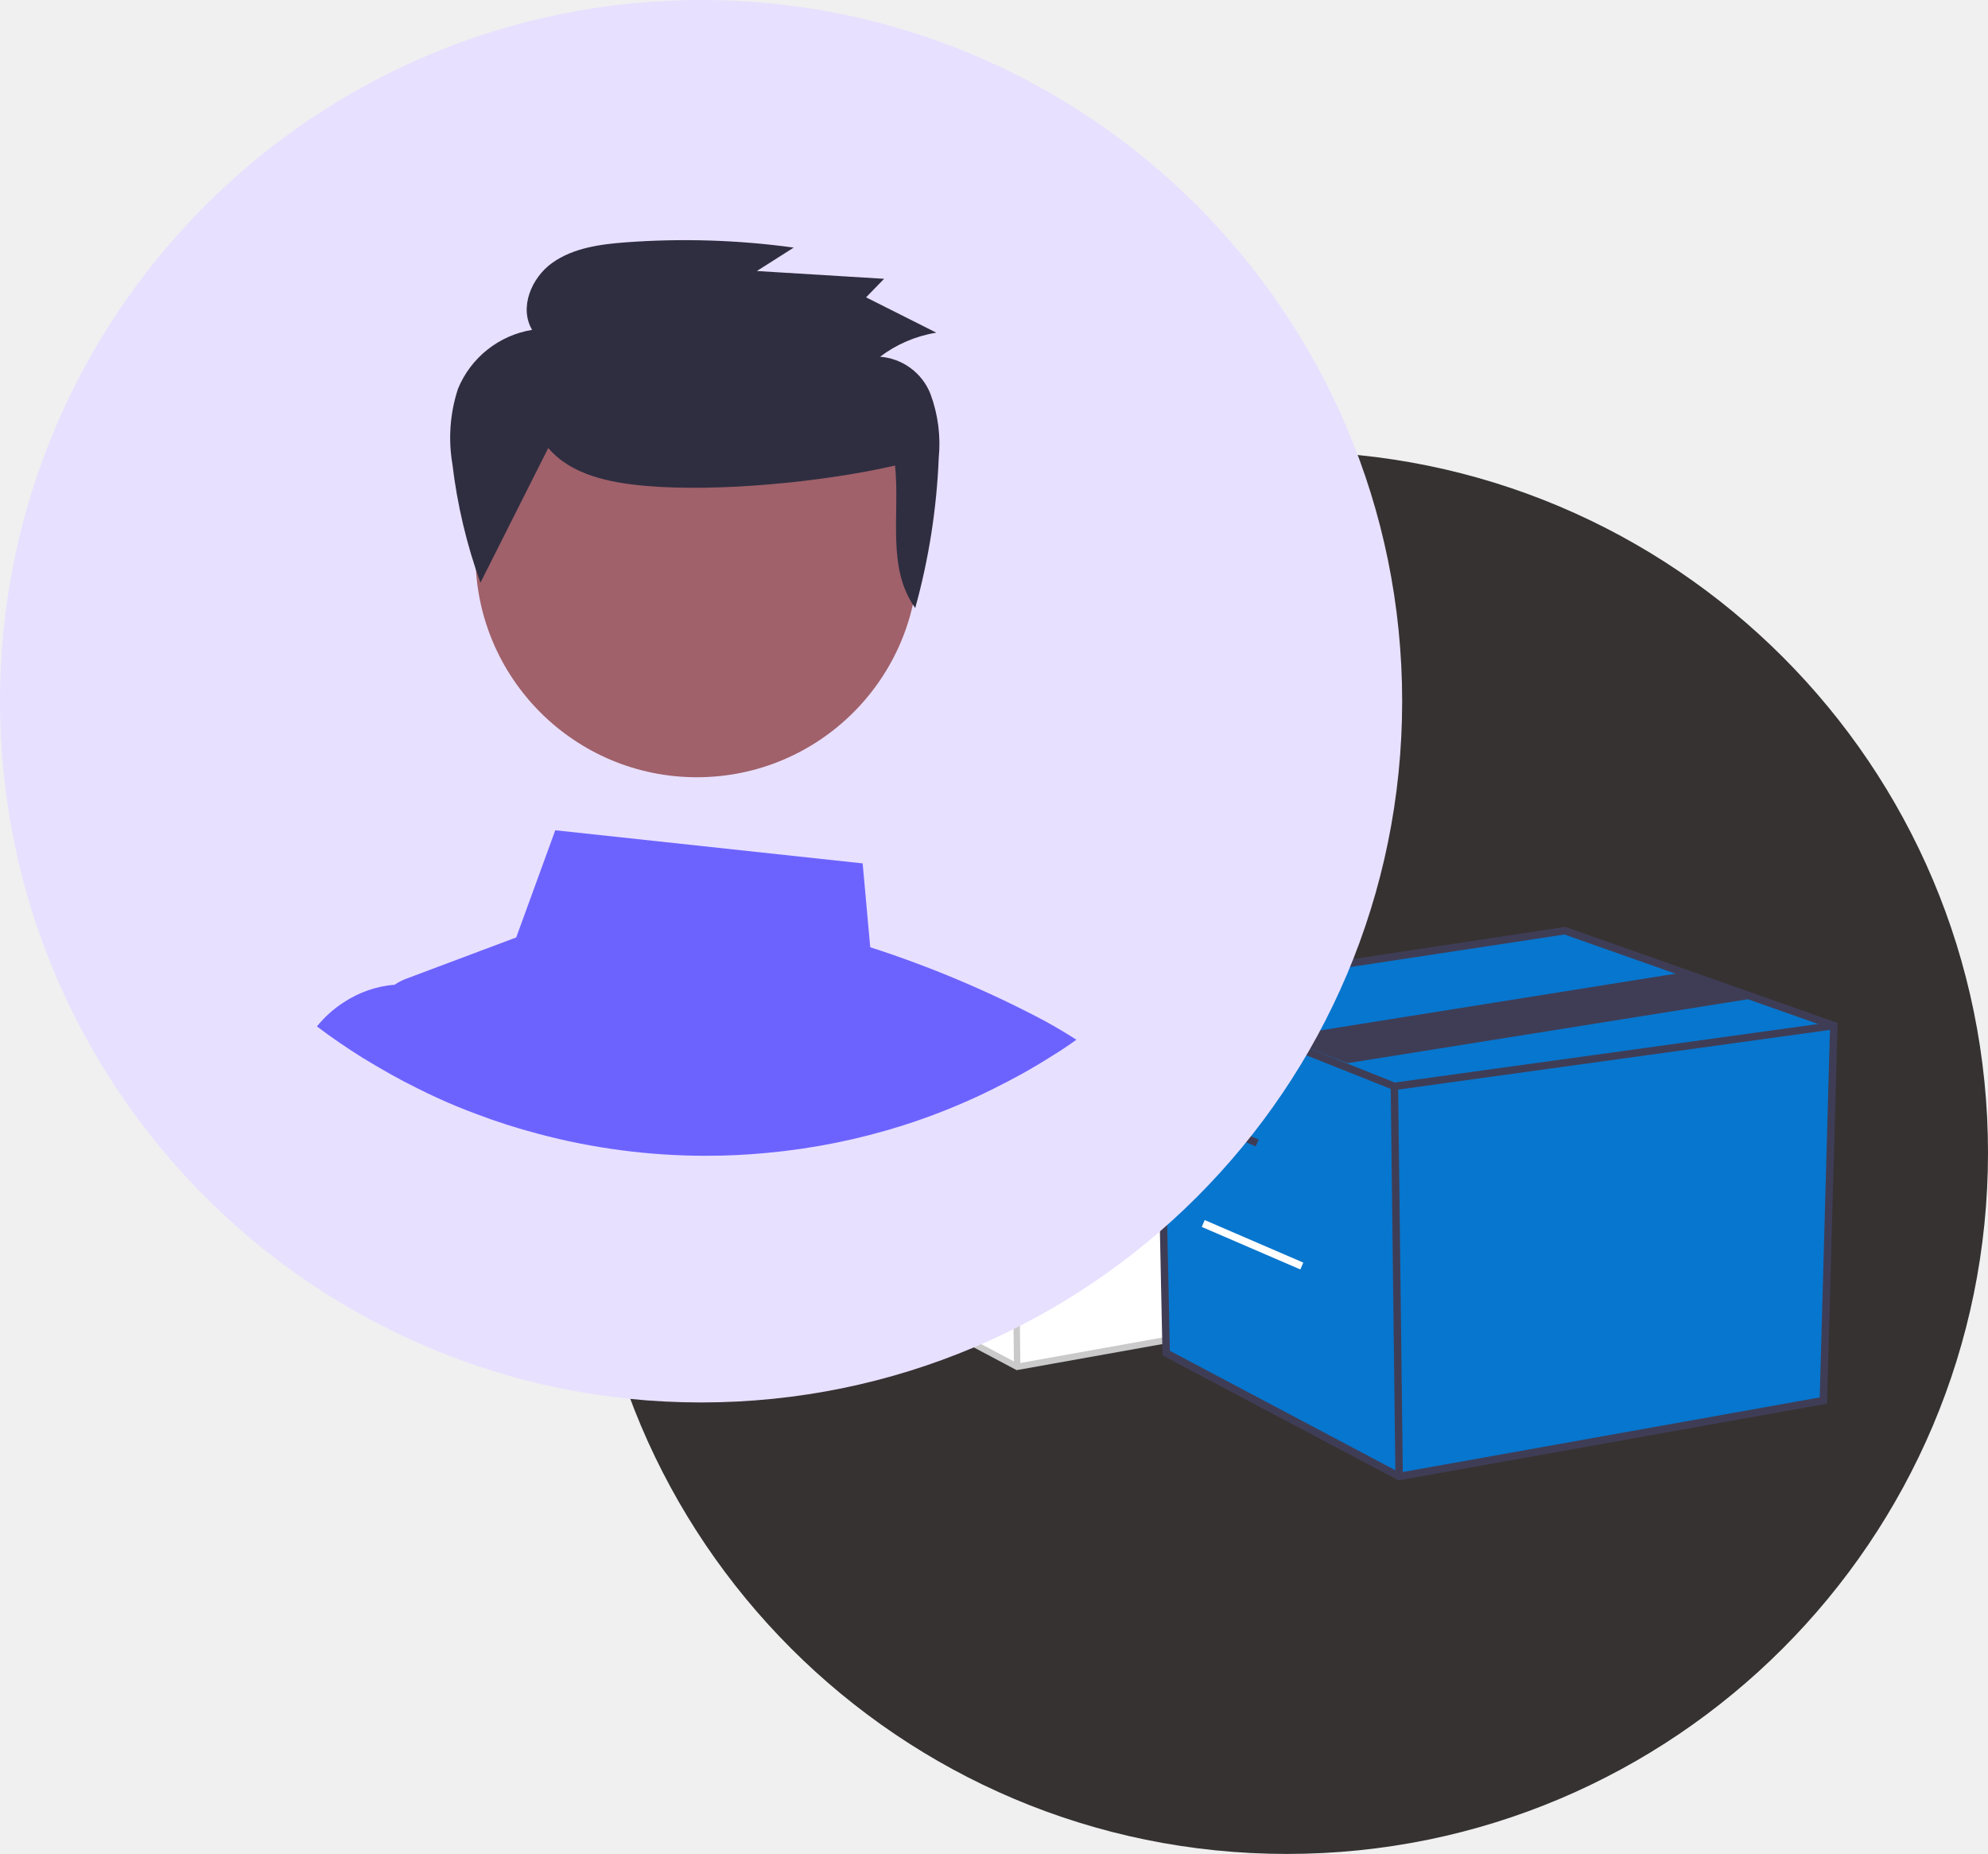
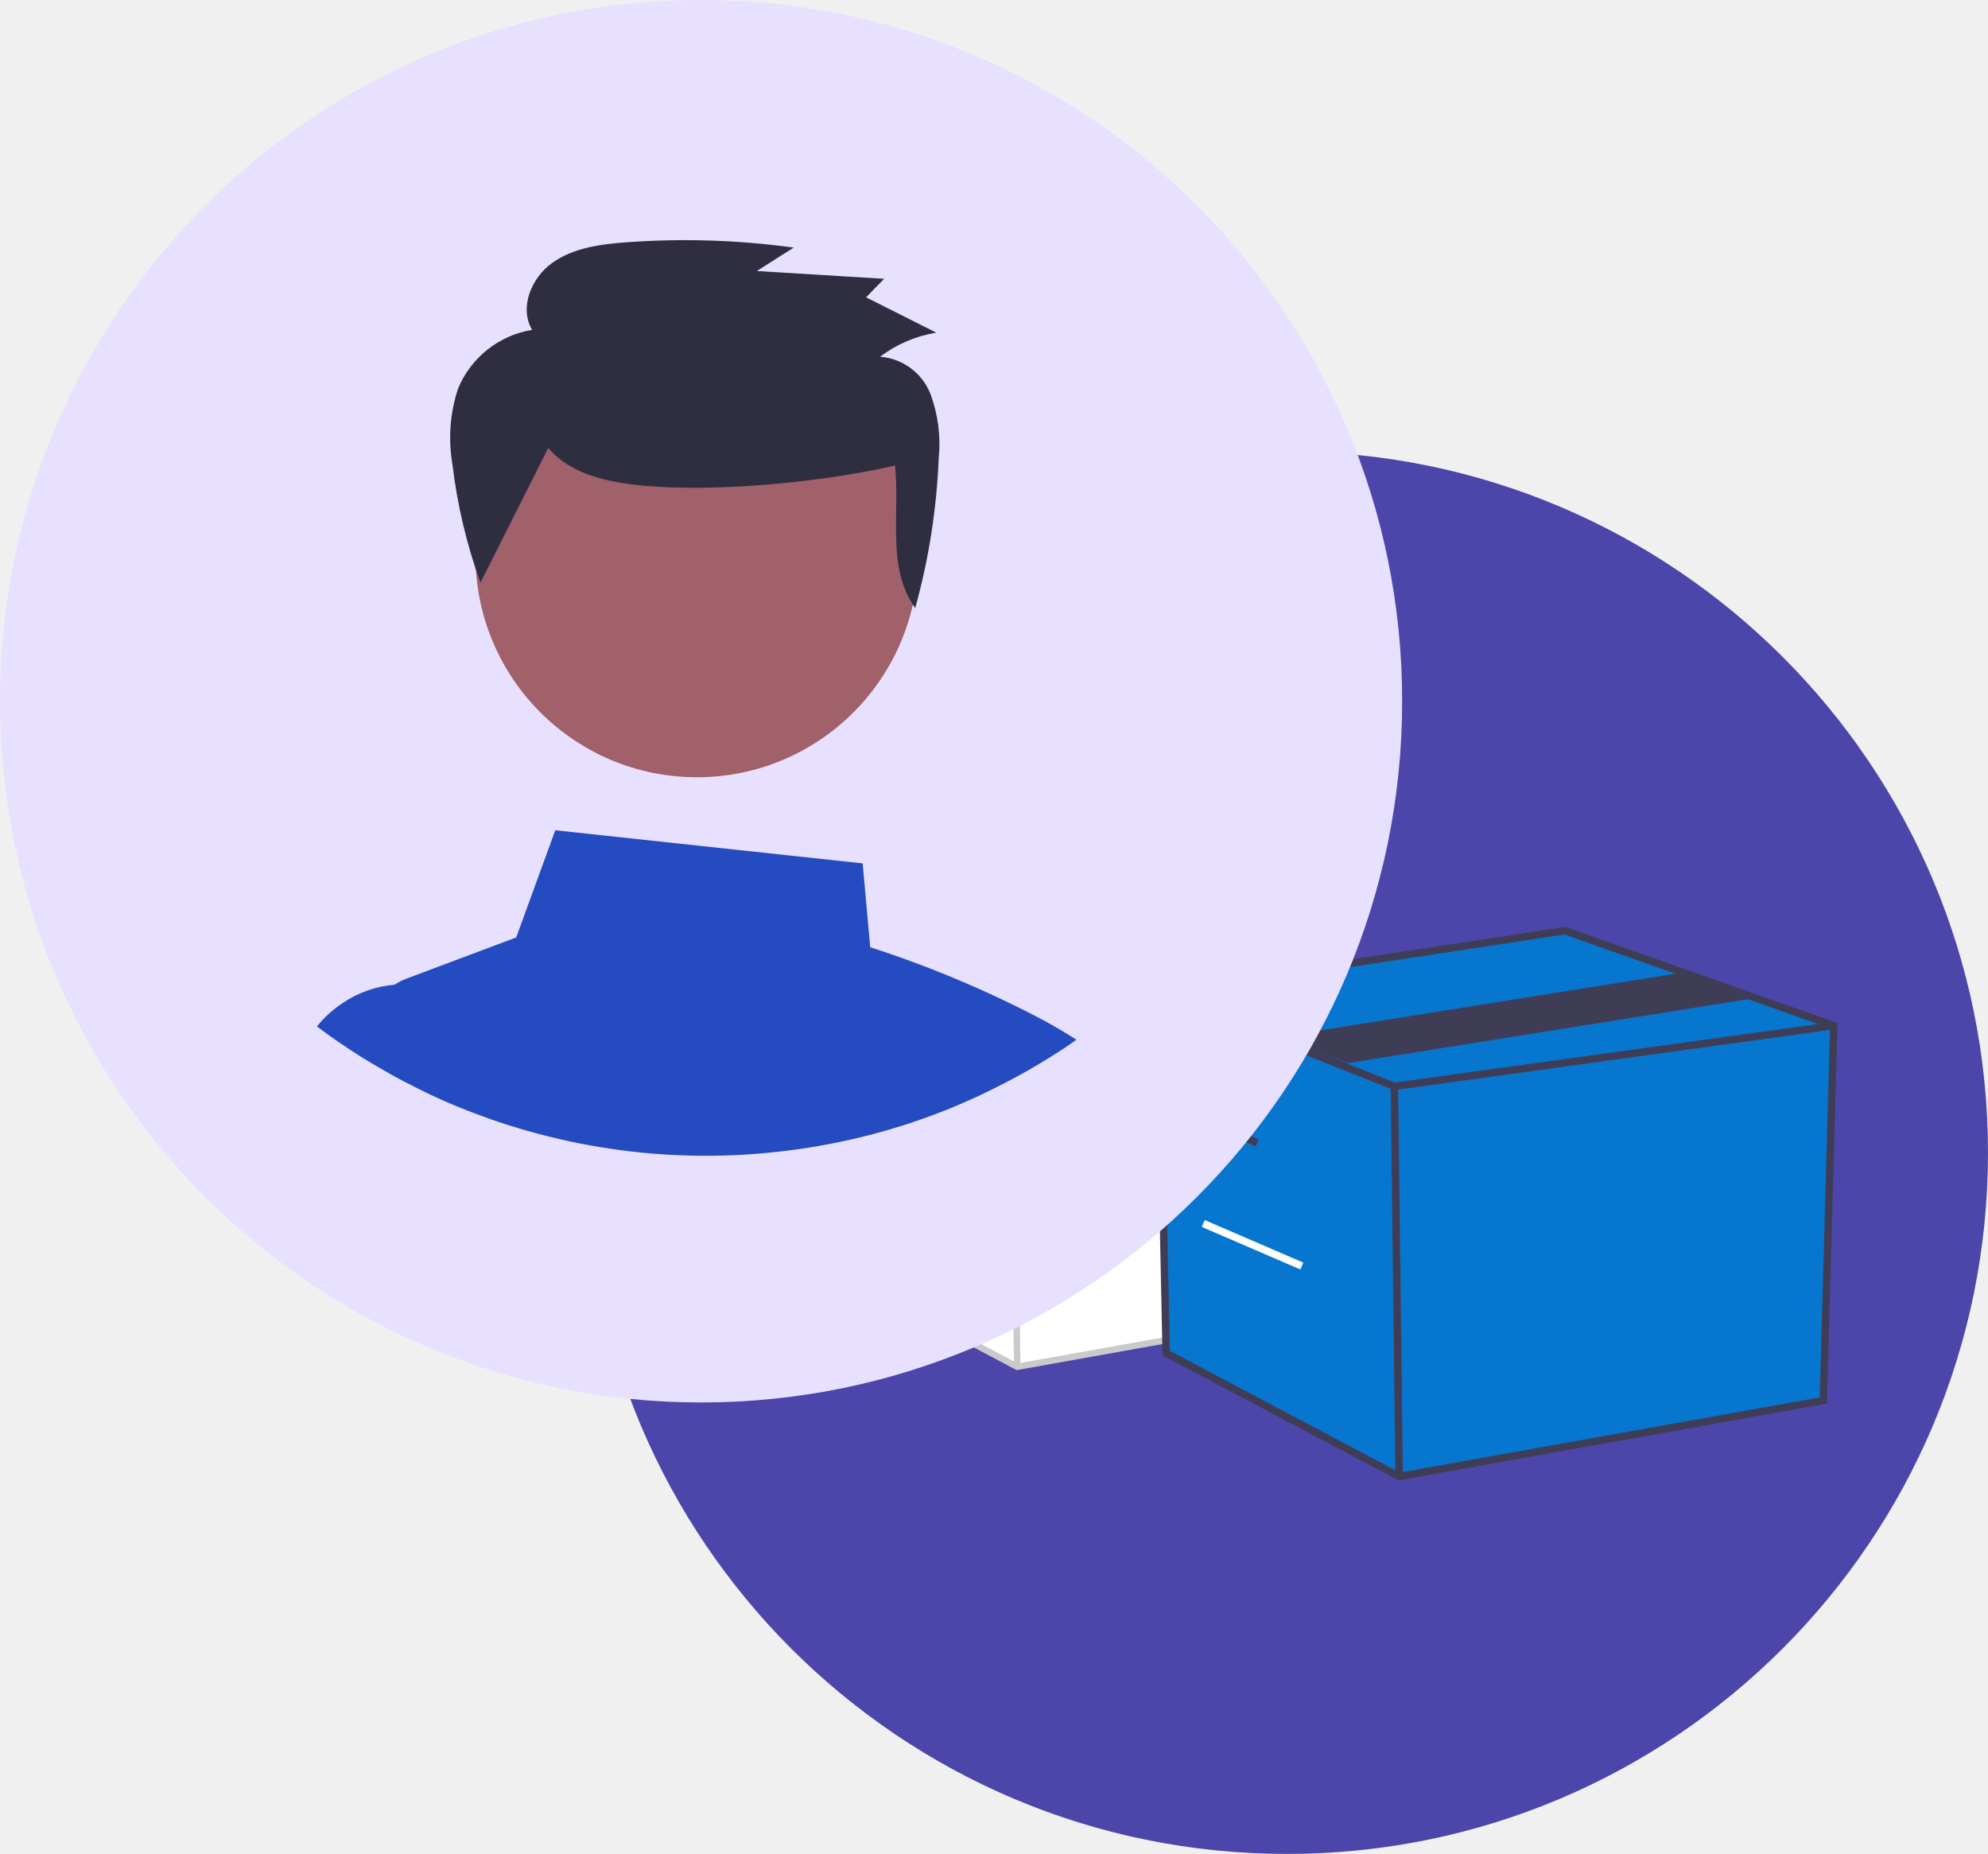
<svg xmlns="http://www.w3.org/2000/svg" width="207" height="193" viewBox="0 0 207 193" fill="none">
  <g id="Ilustracion perfil">
    <g id="Group 7">
-       <path id="Vector" d="M134 193C174.317 193 207 160.317 207 120C207 79.683 174.317 47 134 47C93.683 47 61 79.683 61 120C61 160.317 93.683 193 134 193Z" fill="#363232" />
+       <path id="Vector" d="M134 193C174.317 193 207 160.317 207 120C207 79.683 174.317 47 134 47C93.683 47 61 79.683 61 120C61 160.317 93.683 193 134 193Z" fill="#4C46AA" />
      <path id="Vector_2" d="M84.34 98.876L85.019 131.221L105.914 142.287L143.967 135.477L144.901 101.855L120.779 93.343L84.34 98.876Z" fill="white" />
      <path id="Vector_3" d="M105.86 142.636L84.69 131.425L84 98.589L120.811 93L120.889 93.028L145.241 101.621L144.293 135.759L105.86 142.636ZM85.349 131.018L105.969 141.938L143.641 135.196L144.561 102.09L120.746 93.686L84.68 99.162L85.349 131.018Z" fill="#CACACA" />
      <path id="Vector_4" d="M105.448 107.646L105.366 107.614L84.217 99.187L84.463 98.565L105.531 106.96L144.856 101.524L144.947 102.187L105.448 107.646Z" fill="#CACACA" />
      <path id="Vector_5" d="M105.823 107.299L105.156 107.307L105.581 142.291L106.248 142.283L105.823 107.299Z" fill="#CACACA" />
      <path id="Vector_6" d="M100.928 105.21L95.151 102.874L131.853 97.014L137.63 99.35L100.928 105.21Z" fill="#CACACA" />
      <path id="Vector_7" d="M84.472 108.259L84.208 108.873L93.05 112.688L93.314 112.074L84.472 108.259Z" fill="#CACACA" />
-       <path id="Vector_8" d="M88.476 119.293L88.212 119.908L97.054 123.723L97.318 123.109L88.476 119.293Z" fill="#6C63FF" />
+       <path id="Vector_8" d="M88.476 119.293L88.212 119.908L97.054 123.723L97.318 123.109L88.476 119.293Z" fill="#244CC0" />
      <path id="Vector_9" d="M120.64 103.31L121.429 140.858L145.685 153.704L189.857 145.799L190.942 106.769L162.94 96.888L120.64 103.31Z" fill="#0776CE" />
      <path id="Vector_10" d="M145.621 154.11L121.046 141.095L120.246 102.978L162.977 96.49L163.068 96.522L191.337 106.497L190.236 146.126L145.621 154.11ZM121.811 140.622L145.748 153.298L189.479 145.473L190.547 107.041L162.902 97.286L121.034 103.643L121.811 140.622Z" fill="#3F3D56" />
      <path id="Vector_11" d="M145.143 113.492L145.048 113.454L120.497 103.672L120.783 102.95L145.239 112.695L190.889 106.385L190.995 107.154L145.143 113.492Z" fill="#3F3D56" />
      <path id="Vector_12" d="M145.579 113.088L144.804 113.098L145.297 153.709L146.072 153.699L145.579 113.088Z" fill="#3F3D56" />
      <path id="Vector_13" d="M140.29 110.682L133.19 107.953L175.795 101.149L182.895 103.879L140.29 110.682Z" fill="#3F3D56" />
      <path id="Vector_14" d="M120.793 114.203L120.487 114.916L130.751 119.345L131.058 118.632L120.793 114.203Z" fill="#3F3D56" />
      <path id="Vector_15" d="M125.441 127.013L125.135 127.726L135.399 132.154L135.706 131.441L125.441 127.013Z" fill="white" />
    </g>
    <path id="Vector_16" d="M73 146C113.317 146 146 113.317 146 73C146 32.683 113.317 0 73 0C32.683 0 0 32.683 0 73C0 113.317 32.683 146 73 146Z" fill="#E8E0FF" />
    <g id="Group 8">
-       <path id="Vector_17" d="M108.559 106.163C102.806 103.132 96.802 100.605 90.613 98.611L89.823 89.881L57.818 86.433L53.75 97.591L42.264 101.901C41.853 102.057 41.461 102.261 41.098 102.508H41.085C39.205 102.668 37.394 103.294 35.816 104.33C34.746 105.013 33.795 105.866 33 106.855C34.554 108.033 36.168 109.126 37.832 110.17L37.905 110.206C38.379 110.498 38.864 110.789 39.349 111.068C40.224 111.59 41.123 112.088 42.021 112.562L42.592 112.853C43.903 113.533 45.239 114.177 46.611 114.772C46.89 114.893 47.194 115.014 47.473 115.136C47.497 115.148 47.509 115.148 47.533 115.16C48.177 115.427 48.82 115.682 49.476 115.925C51.63 116.748 53.827 117.453 56.057 118.038C61.748 119.555 67.614 120.322 73.504 120.321C75.654 120.321 77.779 120.223 79.88 120.017C84.679 119.574 89.417 118.617 94.013 117.164C94.024 117.164 94.037 117.152 94.049 117.152C96.952 116.227 99.788 115.103 102.536 113.788C102.548 113.776 102.573 113.776 102.585 113.764C103.204 113.473 103.799 113.157 104.406 112.853L104.697 112.708C105.183 112.453 105.669 112.198 106.155 111.931C107.369 111.263 108.559 110.559 109.736 109.806C110.063 109.611 110.38 109.405 110.708 109.186C111.169 108.883 111.63 108.567 112.08 108.239C110.951 107.511 109.773 106.819 108.559 106.163Z" fill="#6C63FF" />
+       <path id="Vector_17" d="M108.559 106.163C102.806 103.132 96.802 100.605 90.613 98.611L89.823 89.881L57.818 86.433L53.75 97.591L42.264 101.901C41.853 102.057 41.461 102.261 41.098 102.508H41.085C39.205 102.668 37.394 103.294 35.816 104.33C34.746 105.013 33.795 105.866 33 106.855C34.554 108.033 36.168 109.126 37.832 110.17L37.905 110.206C38.379 110.498 38.864 110.789 39.349 111.068C40.224 111.59 41.123 112.088 42.021 112.562L42.592 112.853C43.903 113.533 45.239 114.177 46.611 114.772C46.89 114.893 47.194 115.014 47.473 115.136C47.497 115.148 47.509 115.148 47.533 115.16C48.177 115.427 48.82 115.682 49.476 115.925C51.63 116.748 53.827 117.453 56.057 118.038C61.748 119.555 67.614 120.322 73.504 120.321C75.654 120.321 77.779 120.223 79.88 120.017C84.679 119.574 89.417 118.617 94.013 117.164C94.024 117.164 94.037 117.152 94.049 117.152C96.952 116.227 99.788 115.103 102.536 113.788C102.548 113.776 102.573 113.776 102.585 113.764C103.204 113.473 103.799 113.157 104.406 112.853L104.697 112.708C105.183 112.453 105.669 112.198 106.155 111.931C107.369 111.263 108.559 110.559 109.736 109.806C110.063 109.611 110.38 109.405 110.708 109.186C111.169 108.883 111.63 108.567 112.08 108.239C110.951 107.511 109.773 106.819 108.559 106.163Z" fill="#244CC0" />
      <path id="Vector_18" d="M72.564 80.913C85.295 80.913 95.615 70.593 95.615 57.862C95.615 45.132 85.295 34.812 72.564 34.812C59.834 34.812 49.513 45.132 49.513 57.862C49.513 70.593 59.834 80.913 72.564 80.913Z" fill="#A0616A" />
      <path id="Vector_19" d="M57.088 46.635C59.474 49.459 63.513 50.256 67.238 50.583C74.803 51.246 85.804 50.17 93.197 48.463C93.725 53.577 92.286 59.092 95.298 63.299C96.71 58.205 97.531 52.967 97.745 47.685C97.97 45.42 97.674 43.132 96.88 40.998C96.456 39.929 95.74 39 94.814 38.317C93.888 37.634 92.788 37.225 91.641 37.136C93.359 35.833 95.37 34.973 97.498 34.632L90.179 30.953L92.059 29.024L78.808 28.213L82.646 25.775C76.87 24.981 71.026 24.797 65.211 25.224C62.51 25.423 59.687 25.803 57.499 27.368C55.311 28.932 54.047 32.042 55.405 34.339C53.705 34.618 52.104 35.327 50.754 36.398C49.404 37.469 48.35 38.867 47.692 40.46C46.859 42.991 46.658 45.687 47.106 48.314C47.605 52.528 48.585 56.672 50.025 60.663L57.088 46.635Z" fill="#2F2E41" />
    </g>
  </g>
</svg>
